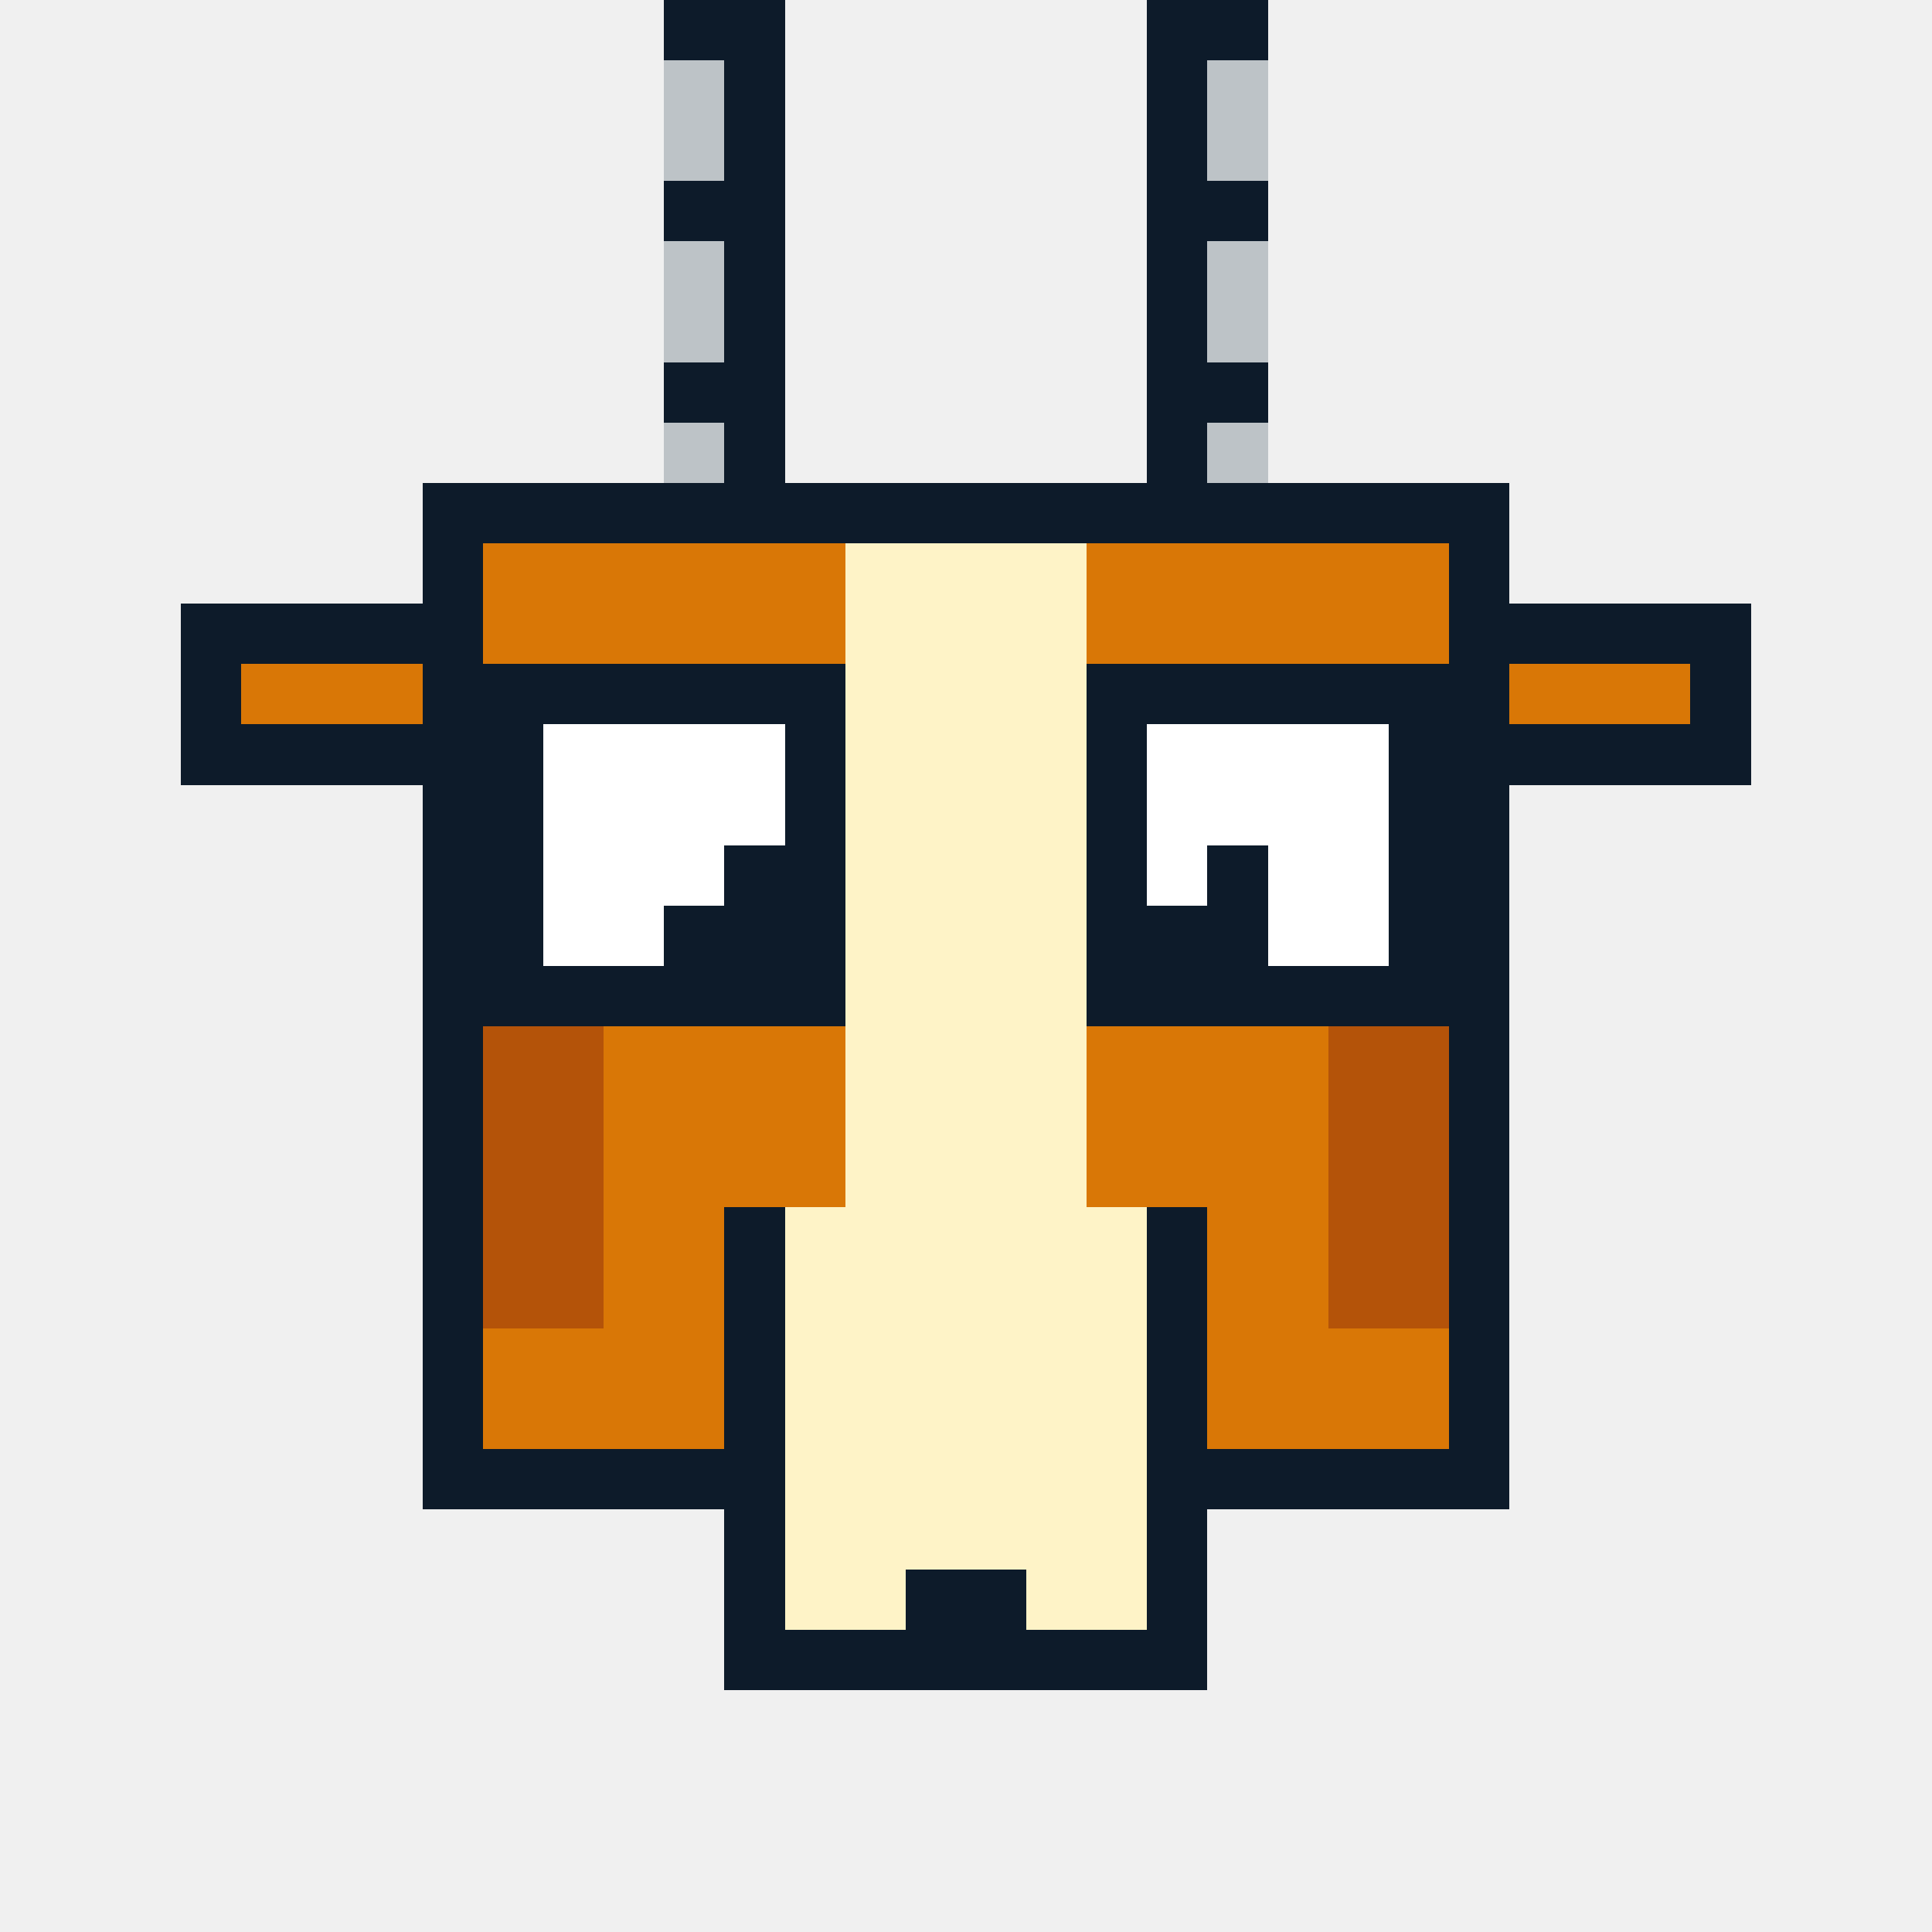
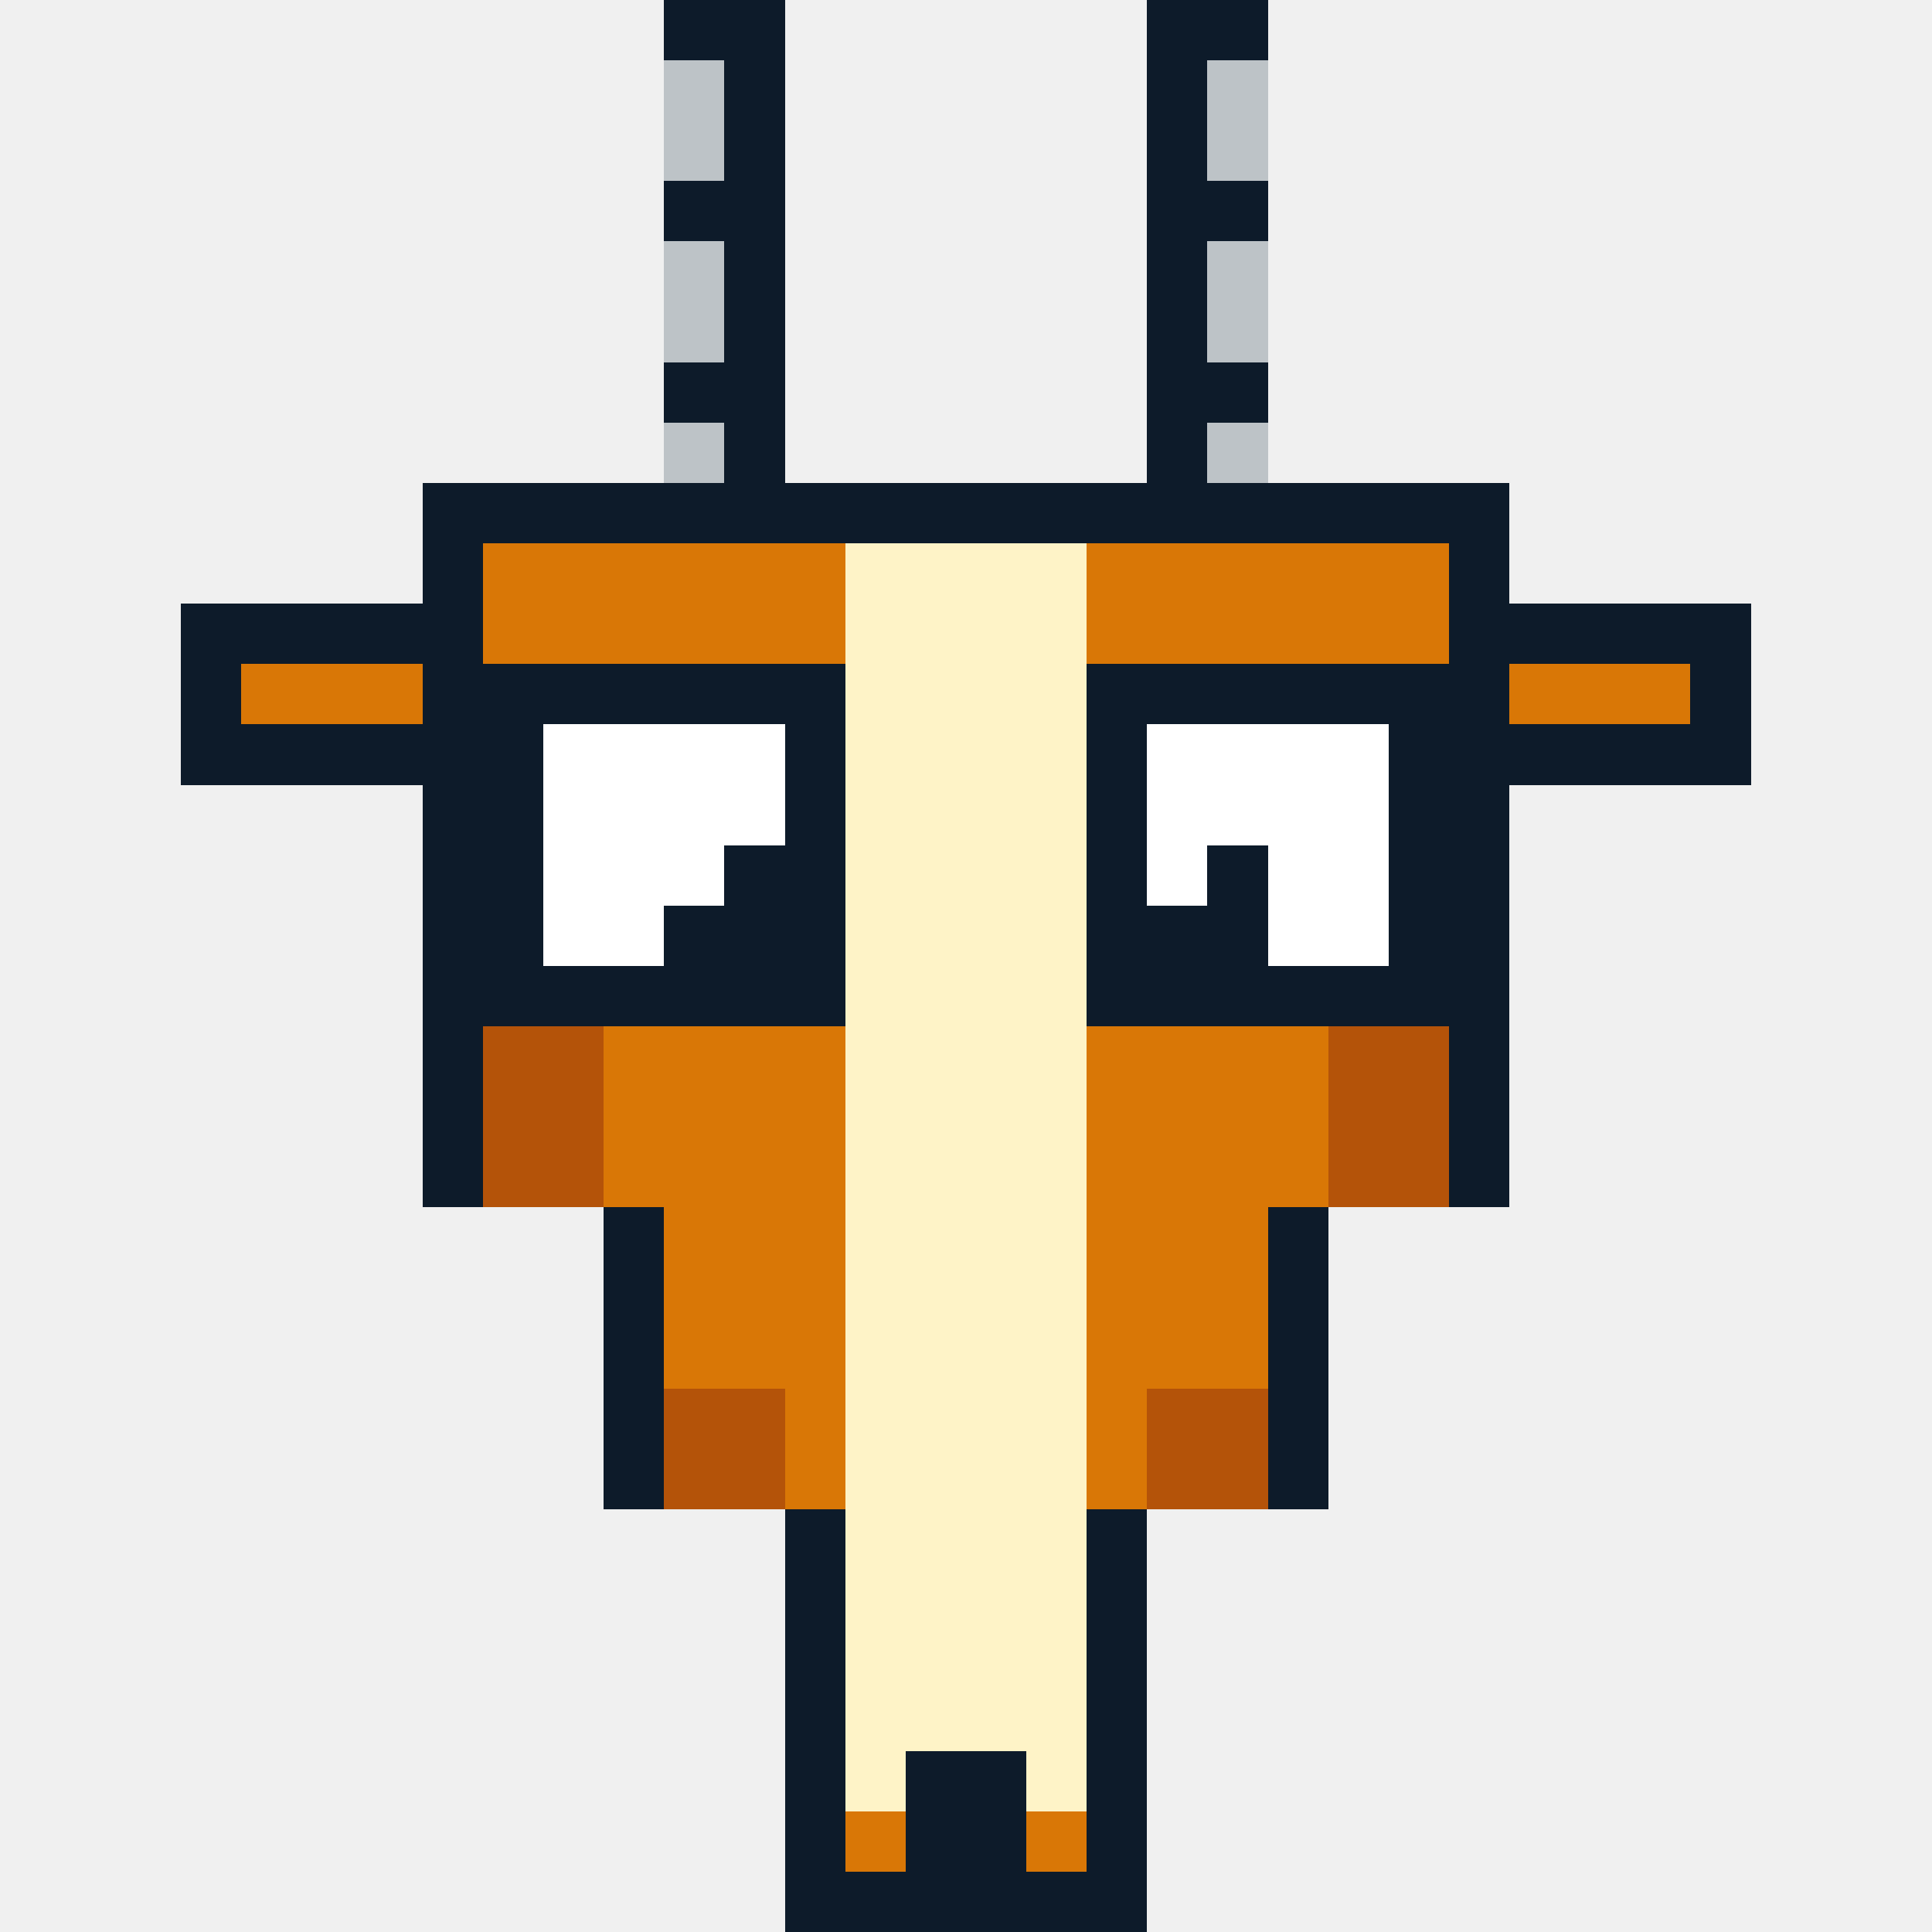
<svg xmlns="http://www.w3.org/2000/svg" viewBox="0 0 32 32" width="32" height="32" shape-rendering="crispEdges">
  <defs>
    <style>
            .outline-dark { fill: #0D1B2A; } /* Contornos principais */
            .fur-main     { fill: #D97706; } /* Pele da gazela */
            .fur-shadow   { fill: #B45309; } /* Detalhes faciais escuros */
            .fur-white    { fill: #FEF3C7; } /* Listra branca central */
            .horn-gray    { fill: #BDC3C7; } /* Chifres prateados */
            .eye-white    { fill: #FFFFFF; } /* Globo ocular */
        </style>
  </defs>
  <rect x="11" y="0" width="2" height="9" class="outline-dark" />
  <rect x="11" y="1" width="1" height="8" class="horn-gray" />
  <rect x="11" y="3" width="1" height="1" class="outline-dark" />
  <rect x="11" y="6" width="1" height="1" class="outline-dark" />
  <rect x="19" y="0" width="2" height="9" class="outline-dark" />
  <rect x="20" y="1" width="1" height="8" class="horn-gray" />
  <rect x="20" y="3" width="1" height="1" class="outline-dark" />
  <rect x="20" y="6" width="1" height="1" class="outline-dark" />
  <rect x="3" y="10" width="7" height="3" class="outline-dark" />
  <rect x="4" y="11" width="6" height="1" class="fur-main" />
  <rect x="22" y="10" width="7" height="3" class="outline-dark" />
  <rect x="22" y="11" width="6" height="1" class="fur-main" />
-   <rect x="7" y="8" width="18" height="17" class="outline-dark" />
-   <rect x="8" y="9" width="16" height="15" class="fur-main" />
-   <rect x="8" y="15" width="2" height="7" class="fur-shadow" />
-   <rect x="22" y="15" width="2" height="7" class="fur-shadow" />
-   <rect x="14" y="9" width="4" height="19" class="fur-white" />
-   <rect x="12" y="20" width="8" height="8" class="outline-dark" />
-   <rect x="13" y="20" width="6" height="7" class="fur-white" />
-   <rect x="15" y="26" width="2" height="1" class="outline-dark" />
+   <rect x="7" y="8" width="18" height="12" class="outline-dark" />
+   <rect x="10" y="20" width="12" height="5" class="outline-dark" />
+   <rect x="13" y="25" width="6" height="7" class="outline-dark" />
+   <rect x="8" y="9" width="16" height="11" class="fur-main" />
+   <rect x="11" y="20" width="10" height="5" class="fur-main" />
+   <rect x="14" y="28" width="4" height="3" class="fur-main" />
+   <rect x="8" y="14" width="2" height="6" class="fur-shadow" />
+   <rect x="22" y="14" width="2" height="6" class="fur-shadow" />
+   <rect x="11" y="23" width="2" height="2" class="fur-shadow" />
+   <rect x="19" y="23" width="2" height="2" class="fur-shadow" />
+   <rect x="14" y="9" width="4" height="21" class="fur-white" />
+   <rect x="15" y="29" width="2" height="2" class="outline-dark" />
  <rect x="8" y="11" width="6" height="6" class="outline-dark" />
  <rect x="9" y="12" width="4" height="4" class="eye-white" />
  <rect x="11" y="14" width="2" height="2" class="outline-dark" />
  <rect x="11" y="14" width="1" height="1" class="eye-white" />
  <rect x="18" y="11" width="6" height="6" class="outline-dark" />
  <rect x="19" y="12" width="4" height="4" class="eye-white" />
  <rect x="19" y="14" width="2" height="2" class="outline-dark" />
  <rect x="19" y="14" width="1" height="1" class="eye-white" />
</svg>
